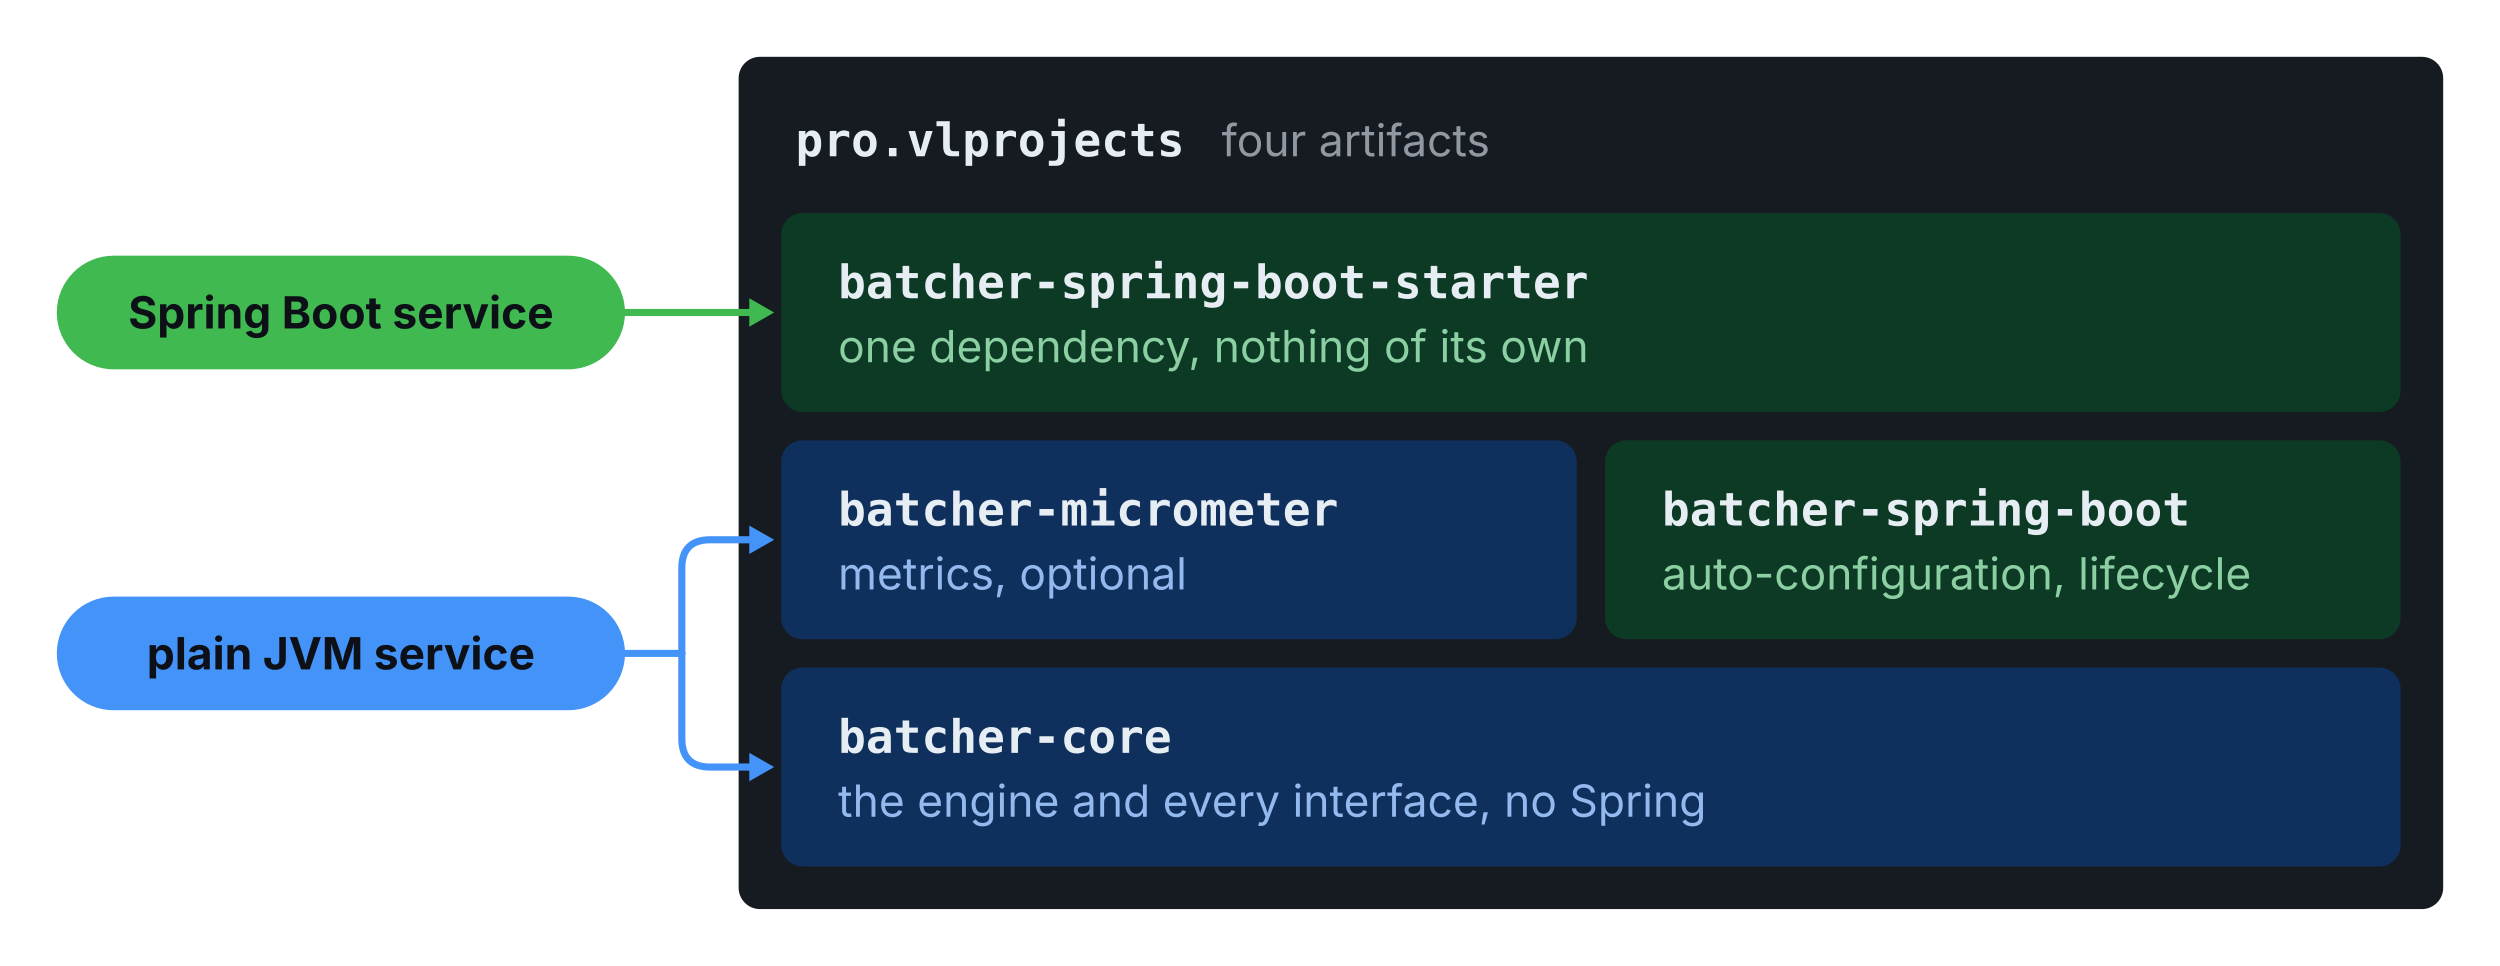
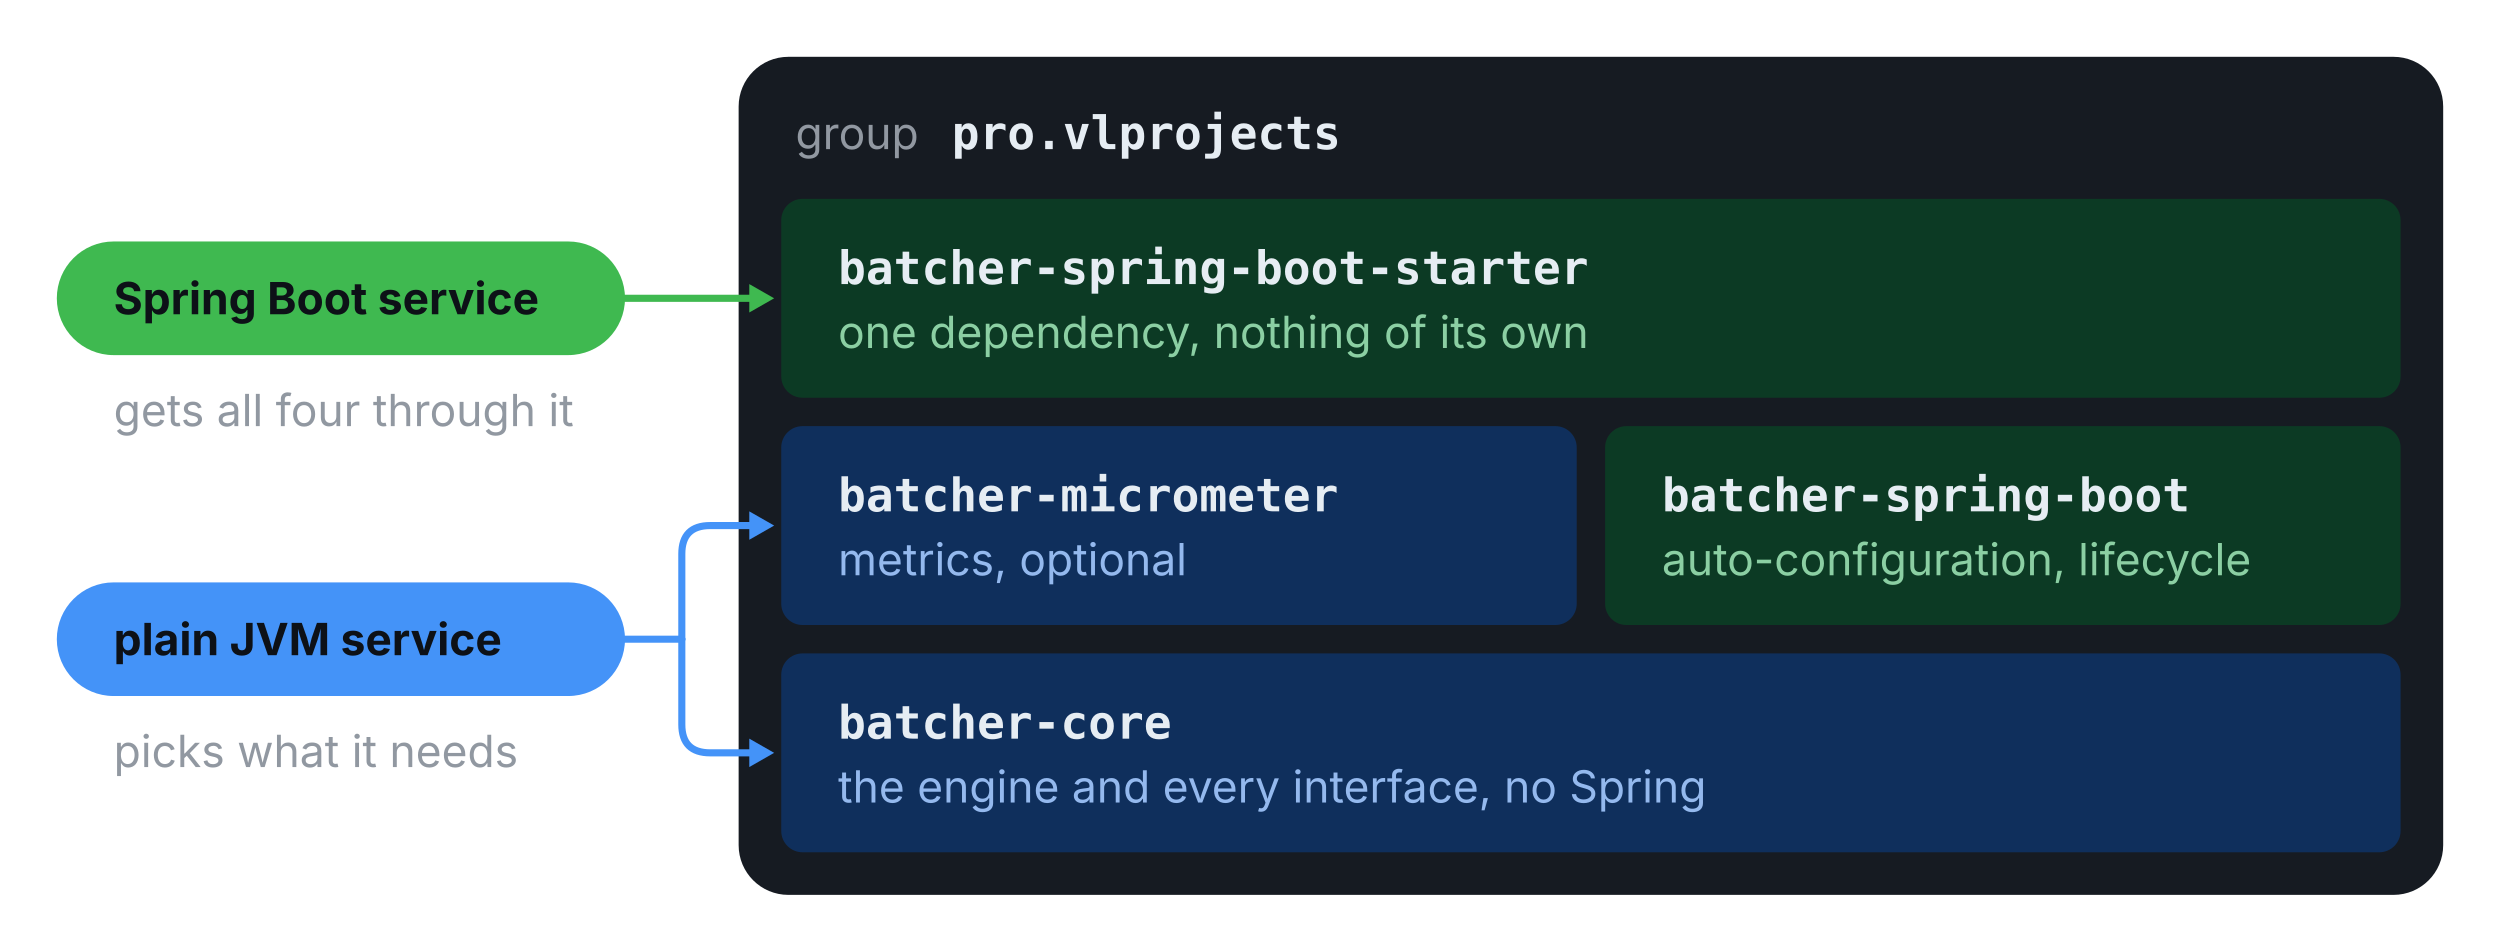
- <svg xmlns="http://www.w3.org/2000/svg" viewBox="0 0 704 272" width="704" height="272" role="img">
-   <rect x="208.0" y="16.0" width="480.0" height="240.0" rx="6" fill="#161B22" />
-   <text x="224.0" y="44.0" font-family="ui-monospace, SFMono-Regular, 'SF Mono', Menlo, Consolas, monospace" font-size="13" font-weight="600" fill="#E6EDF3" text-anchor="start">pro.vlprojects</text>
-   <text x="344.0" y="44.0" font-family="-apple-system, BlinkMacSystemFont, 'Segoe UI', Inter, Helvetica, Arial, sans-serif" font-size="12.5" font-weight="400" fill="#9198A1" text-anchor="start">four artifacts</text>
-   <rect x="220.0" y="60.0" width="456.0" height="56.0" rx="6" fill="#0C3A24" />
-   <text x="236.0" y="84.0" font-family="ui-monospace, SFMono-Regular, 'SF Mono', Menlo, Consolas, monospace" font-size="13" font-weight="600" fill="#E6EDF3" text-anchor="start">batcher-spring-boot-starter</text>
-   <text x="236.0" y="102.0" font-family="-apple-system, BlinkMacSystemFont, 'Segoe UI', Inter, Helvetica, Arial, sans-serif" font-size="12.5" font-weight="400" fill="#8BCFA3" text-anchor="start">one dependency, nothing of its own</text>
-   <rect x="220.0" y="124.0" width="224.0" height="56.0" rx="6" fill="#0F2F5C" />
-   <text x="236.0" y="148.0" font-family="ui-monospace, SFMono-Regular, 'SF Mono', Menlo, Consolas, monospace" font-size="13" font-weight="600" fill="#E6EDF3" text-anchor="start">batcher-micrometer</text>
-   <text x="236.0" y="166.0" font-family="-apple-system, BlinkMacSystemFont, 'Segoe UI', Inter, Helvetica, Arial, sans-serif" font-size="12.5" font-weight="400" fill="#94B9EE" text-anchor="start">metrics, optional</text>
-   <rect x="452.0" y="124.0" width="224.0" height="56.0" rx="6" fill="#0C3A24" />
-   <text x="468.0" y="148.0" font-family="ui-monospace, SFMono-Regular, 'SF Mono', Menlo, Consolas, monospace" font-size="13" font-weight="600" fill="#E6EDF3" text-anchor="start">batcher-spring-boot</text>
-   <text x="468.0" y="166.0" font-family="-apple-system, BlinkMacSystemFont, 'Segoe UI', Inter, Helvetica, Arial, sans-serif" font-size="12.5" font-weight="400" fill="#8BCFA3" text-anchor="start">auto-configuration, lifecycle</text>
-   <rect x="220.0" y="188.0" width="456.0" height="56.0" rx="6" fill="#0F2F5C" />
-   <text x="236.0" y="212.0" font-family="ui-monospace, SFMono-Regular, 'SF Mono', Menlo, Consolas, monospace" font-size="13" font-weight="600" fill="#E6EDF3" text-anchor="start">batcher-core</text>
-   <text x="236.0" y="230.0" font-family="-apple-system, BlinkMacSystemFont, 'Segoe UI', Inter, Helvetica, Arial, sans-serif" font-size="12.5" font-weight="400" fill="#94B9EE" text-anchor="start">the engine and every interface, no Spring</text>
-   <rect x="16.0" y="72.0" width="160.0" height="32.0" rx="16" fill="#3FB950" />
-   <text x="96.0" y="92.5" font-family="-apple-system, BlinkMacSystemFont, 'Segoe UI', Inter, Helvetica, Arial, sans-serif" font-size="12.5" font-weight="650" fill="#0D1117" text-anchor="middle">Spring Boot service</text>
-   <path d="M176,88.0 L212,88.0" stroke="#3FB950" stroke-width="2" fill="none" stroke-linecap="round" stroke-linejoin="round" />
-   <path d="M211,84.0 L218,88.0 L211,92.0 Z" fill="#3FB950" />
-   <rect x="16.0" y="168.0" width="160.0" height="32.0" rx="16" fill="#4493F8" />
-   <text x="96.0" y="188.5" font-family="-apple-system, BlinkMacSystemFont, 'Segoe UI', Inter, Helvetica, Arial, sans-serif" font-size="12.5" font-weight="650" fill="#0D1117" text-anchor="middle">plain JVM service</text>
-   <path d="M176,184.0 L192,184.0" stroke="#4493F8" stroke-width="2" fill="none" stroke-linecap="round" stroke-linejoin="round" />
-   <path d="M192,184.0 L192,160.0 Q192,152.0 200,152.0 L212,152.0" stroke="#4493F8" stroke-width="2" fill="none" stroke-linecap="round" stroke-linejoin="round" />
-   <path d="M211,148.0 L218,152.0 L211,156.0 Z" fill="#4493F8" />
-   <path d="M192,184.0 L192,208.0 Q192,216.0 200,216.0 L212,216.0" stroke="#4493F8" stroke-width="2" fill="none" stroke-linecap="round" stroke-linejoin="round" />
-   <path d="M211,212.0 L218,216.0 L211,220.0 Z" fill="#4493F8" />
+ <svg xmlns="http://www.w3.org/2000/svg" viewBox="0 0 704 268" width="704" height="268" role="img">
+   <rect x="208.0" y="16.0" width="480.0" height="236.0" rx="14" fill="#161B22" />
+   <text x="224.0" y="42.0" font-family="-apple-system, BlinkMacSystemFont, 'Segoe UI', Inter, Helvetica, Arial, sans-serif" font-size="12.5" font-weight="400" fill="#9198A1" text-anchor="start">group</text>
+   <text x="268.0" y="42.0" font-family="ui-monospace, SFMono-Regular, 'SF Mono', Menlo, Consolas, monospace" font-size="13" font-weight="600" fill="#E6EDF3" text-anchor="start">pro.vlprojects</text>
+   <rect x="220.0" y="56.0" width="456.0" height="56.0" rx="6" fill="#0C3A24" />
+   <text x="236.0" y="80.0" font-family="ui-monospace, SFMono-Regular, 'SF Mono', Menlo, Consolas, monospace" font-size="13" font-weight="600" fill="#E6EDF3" text-anchor="start">batcher-spring-boot-starter</text>
+   <text x="236.0" y="98.0" font-family="-apple-system, BlinkMacSystemFont, 'Segoe UI', Inter, Helvetica, Arial, sans-serif" font-size="12.5" font-weight="400" fill="#8BCFA3" text-anchor="start">one dependency, nothing of its own</text>
+   <rect x="220.0" y="120.0" width="224.0" height="56.0" rx="6" fill="#0F2F5C" />
+   <text x="236.0" y="144.0" font-family="ui-monospace, SFMono-Regular, 'SF Mono', Menlo, Consolas, monospace" font-size="13" font-weight="600" fill="#E6EDF3" text-anchor="start">batcher-micrometer</text>
+   <text x="236.0" y="162.0" font-family="-apple-system, BlinkMacSystemFont, 'Segoe UI', Inter, Helvetica, Arial, sans-serif" font-size="12.5" font-weight="400" fill="#94B9EE" text-anchor="start">metrics, optional</text>
+   <rect x="452.0" y="120.0" width="224.0" height="56.0" rx="6" fill="#0C3A24" />
+   <text x="468.0" y="144.0" font-family="ui-monospace, SFMono-Regular, 'SF Mono', Menlo, Consolas, monospace" font-size="13" font-weight="600" fill="#E6EDF3" text-anchor="start">batcher-spring-boot</text>
+   <text x="468.0" y="162.0" font-family="-apple-system, BlinkMacSystemFont, 'Segoe UI', Inter, Helvetica, Arial, sans-serif" font-size="12.5" font-weight="400" fill="#8BCFA3" text-anchor="start">auto-configuration, lifecycle</text>
+   <rect x="220.0" y="184.0" width="456.0" height="56.0" rx="6" fill="#0F2F5C" />
+   <text x="236.0" y="208.0" font-family="ui-monospace, SFMono-Regular, 'SF Mono', Menlo, Consolas, monospace" font-size="13" font-weight="600" fill="#E6EDF3" text-anchor="start">batcher-core</text>
+   <text x="236.0" y="226.0" font-family="-apple-system, BlinkMacSystemFont, 'Segoe UI', Inter, Helvetica, Arial, sans-serif" font-size="12.5" font-weight="400" fill="#94B9EE" text-anchor="start">the engine and every interface, no Spring</text>
+   <rect x="16.0" y="68.0" width="160.0" height="32.0" rx="16" fill="#3FB950" />
+   <text x="32.0" y="88.5" font-family="-apple-system, BlinkMacSystemFont, 'Segoe UI', Inter, Helvetica, Arial, sans-serif" font-size="12.5" font-weight="650" fill="#0D1117" text-anchor="start">Spring Boot service</text>
+   <text x="32.0" y="120.0" font-family="-apple-system, BlinkMacSystemFont, 'Segoe UI', Inter, Helvetica, Arial, sans-serif" font-size="12.5" font-weight="400" fill="#9198A1" text-anchor="start">gets all four through it</text>
+   <path d="M176,84.0 L212,84.0" stroke="#3FB950" stroke-width="2" fill="none" stroke-linecap="round" stroke-linejoin="round" />
+   <path d="M211,80.0 L218,84.0 L211,88.0 Z" fill="#3FB950" />
+   <rect x="16.0" y="164.0" width="160.0" height="32.0" rx="16" fill="#4493F8" />
+   <text x="32.0" y="184.5" font-family="-apple-system, BlinkMacSystemFont, 'Segoe UI', Inter, Helvetica, Arial, sans-serif" font-size="12.5" font-weight="650" fill="#0D1117" text-anchor="start">plain JVM service</text>
+   <text x="32.0" y="216.0" font-family="-apple-system, BlinkMacSystemFont, 'Segoe UI', Inter, Helvetica, Arial, sans-serif" font-size="12.5" font-weight="400" fill="#9198A1" text-anchor="start">picks what it needs</text>
+   <path d="M176,180.0 L192,180.0" stroke="#4493F8" stroke-width="2" fill="none" stroke-linecap="round" stroke-linejoin="round" />
+   <path d="M192,180.0 L192,156.0 Q192,148.0 200,148.0 L212,148.0" stroke="#4493F8" stroke-width="2" fill="none" stroke-linecap="round" stroke-linejoin="round" />
+   <path d="M211,144.0 L218,148.0 L211,152.0 Z" fill="#4493F8" />
+   <path d="M192,180.0 L192,204.0 Q192,212.0 200,212.0 L212,212.0" stroke="#4493F8" stroke-width="2" fill="none" stroke-linecap="round" stroke-linejoin="round" />
+   <path d="M211,208.0 L218,212.0 L211,216.0 Z" fill="#4493F8" />
</svg>
